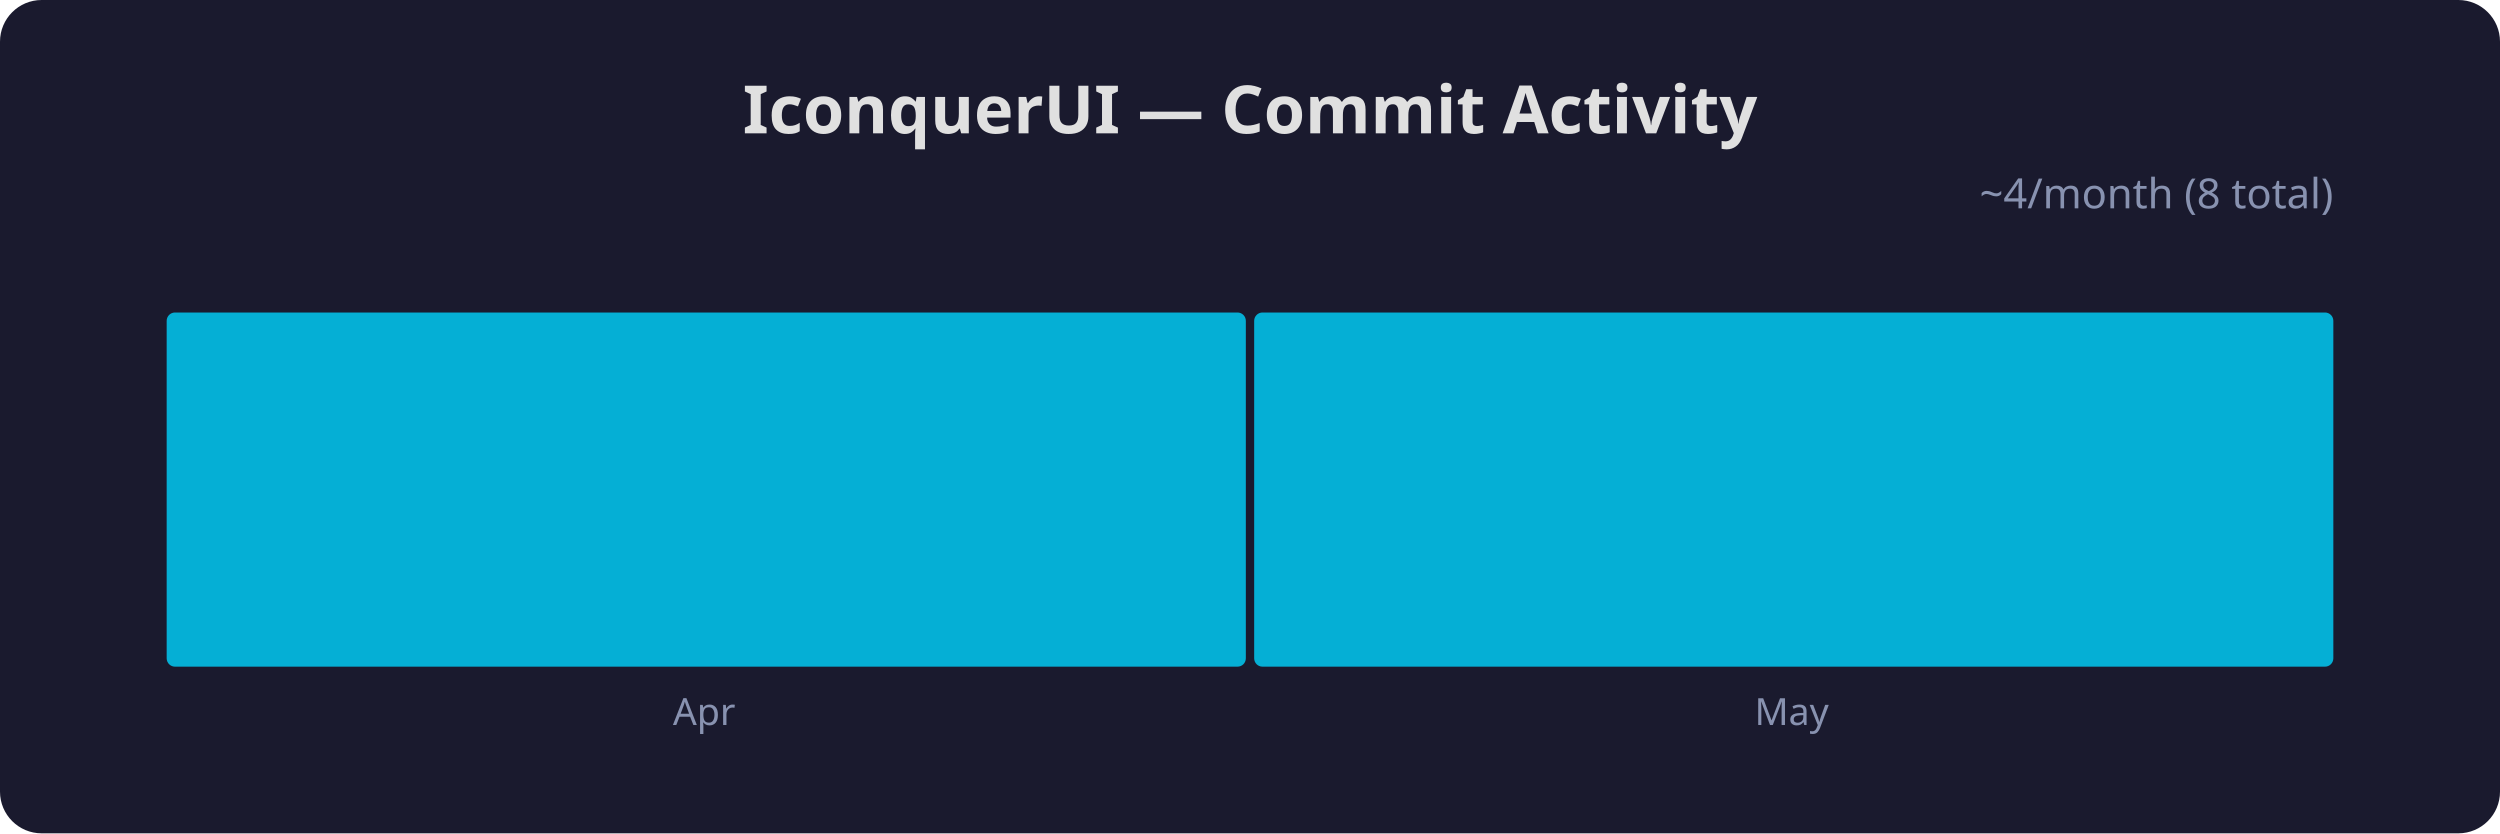
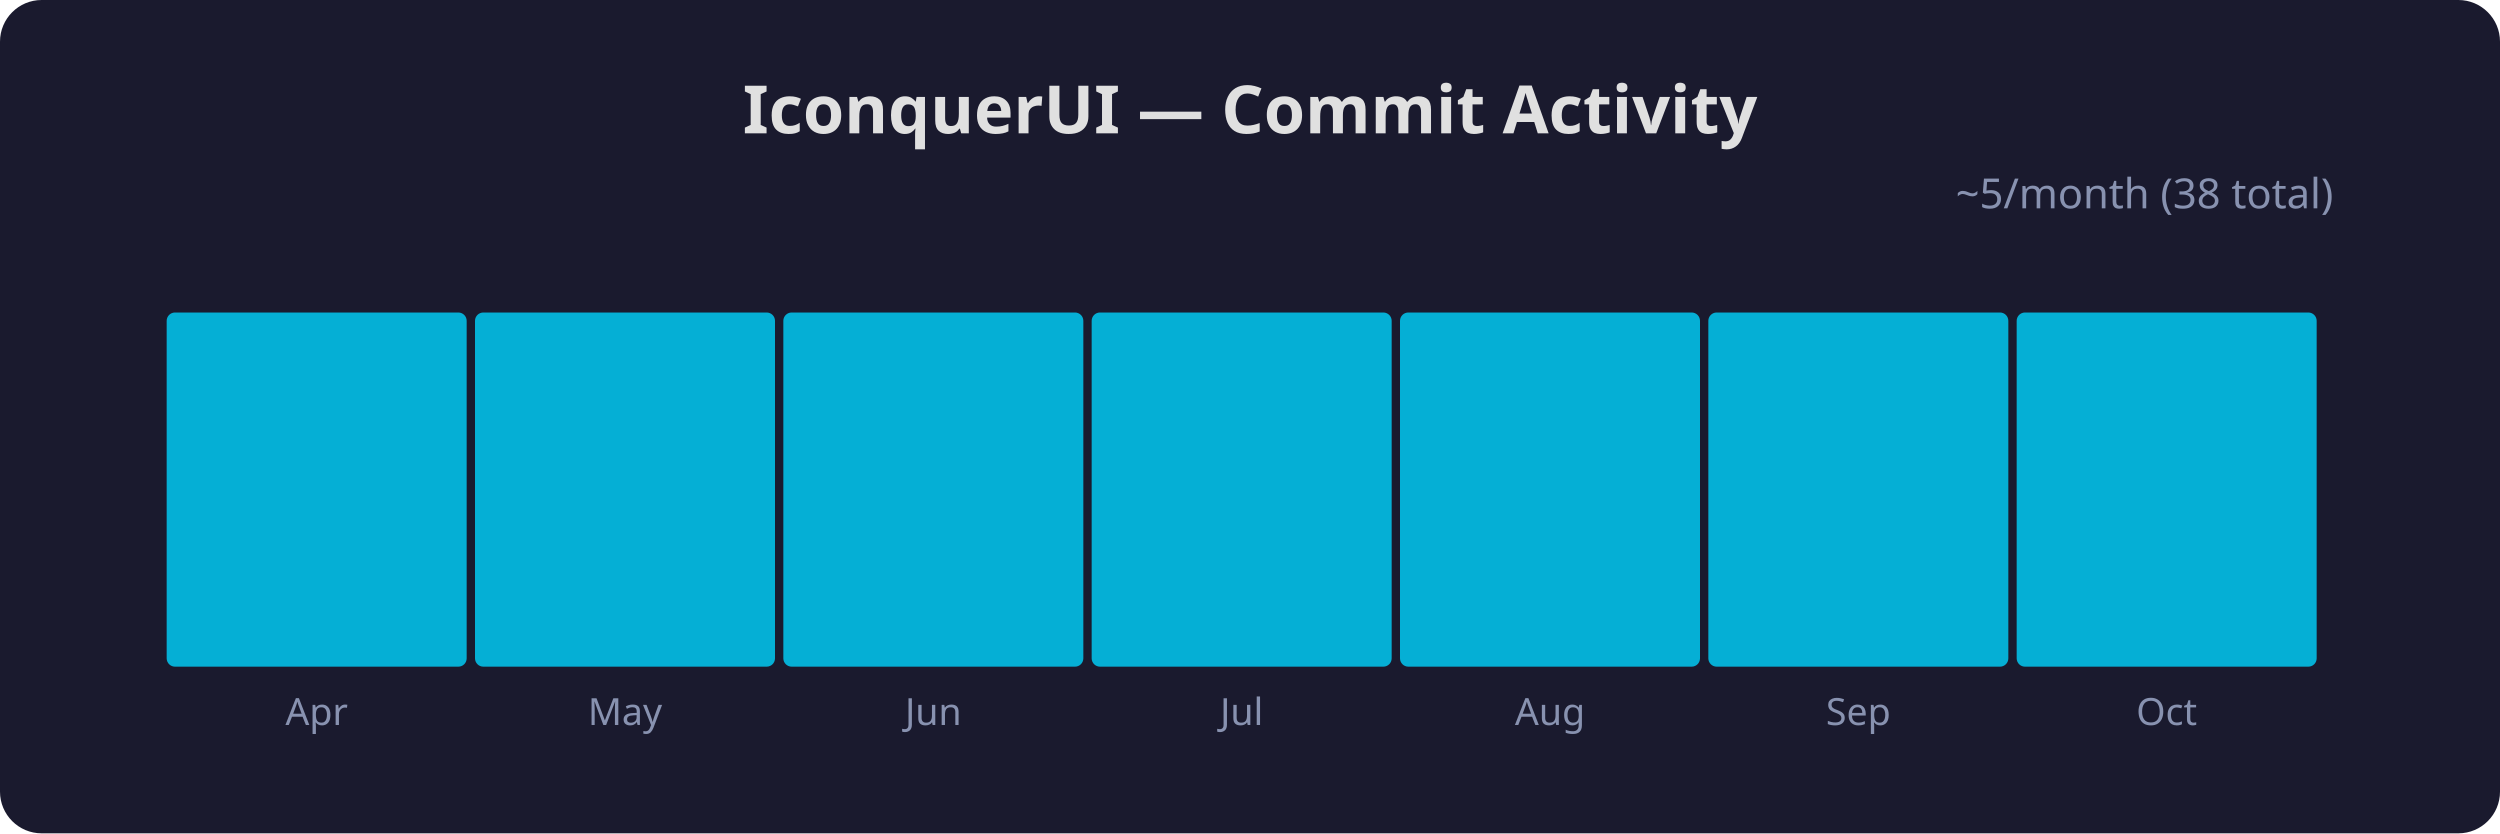
<svg xmlns="http://www.w3.org/2000/svg" width="600" height="200" viewBox="0 0 600 200">
  <rect x="0" y="0" width="600" height="200" rx="10" ry="10" fill="#1a1a2e" />
  <text x="300" y="32" font-family="sans-serif" font-size="16" font-weight="bold" fill="#e0e0e0" text-anchor="middle">IconquerUI — Commit Activity</text>
-   <rect x="40" y="75" width="259" height="85" rx="2" ry="2" fill="#00d4ff" opacity="0.8" />
-   <text x="169" y="174" font-family="sans-serif" font-size="9" fill="#8892b0" text-anchor="middle">Apr</text>
-   <rect x="301" y="75" width="259" height="85" rx="2" ry="2" fill="#00d4ff" opacity="0.8" />
-   <text x="430" y="174" font-family="sans-serif" font-size="9" fill="#8892b0" text-anchor="middle">May</text>
-   <text x="560" y="50" font-family="sans-serif" font-size="10" fill="#8892b0" text-anchor="end">~4/month (8 total)</text>
+   <rect x="40" y="75" width="72" height="85" rx="2" ry="2" fill="#00d4ff" opacity="0.8" />
+   <text x="76" y="174" font-family="sans-serif" font-size="9" fill="#8892b0" text-anchor="middle">Apr</text>
+   <rect x="114" y="75" width="72" height="85" rx="2" ry="2" fill="#00d4ff" opacity="0.8" />
+   <text x="150" y="174" font-family="sans-serif" font-size="9" fill="#8892b0" text-anchor="middle">May</text>
+   <rect x="188" y="75" width="72" height="85" rx="2" ry="2" fill="#00d4ff" opacity="0.8" />
+   <text x="224" y="174" font-family="sans-serif" font-size="9" fill="#8892b0" text-anchor="middle">Jun</text>
+   <rect x="262" y="75" width="72" height="85" rx="2" ry="2" fill="#00d4ff" opacity="0.8" />
+   <text x="298" y="174" font-family="sans-serif" font-size="9" fill="#8892b0" text-anchor="middle">Jul</text>
+   <rect x="336" y="75" width="72" height="85" rx="2" ry="2" fill="#00d4ff" opacity="0.8" />
+   <text x="372" y="174" font-family="sans-serif" font-size="9" fill="#8892b0" text-anchor="middle">Aug</text>
+   <rect x="410" y="75" width="72" height="85" rx="2" ry="2" fill="#00d4ff" opacity="0.8" />
+   <text x="446" y="174" font-family="sans-serif" font-size="9" fill="#8892b0" text-anchor="middle">Sep</text>
+   <rect x="484" y="75" width="72" height="85" rx="2" ry="2" fill="#00d4ff" opacity="0.8" />
+   <text x="520" y="174" font-family="sans-serif" font-size="9" fill="#8892b0" text-anchor="middle">Oct</text>
+   <text x="560" y="50" font-family="sans-serif" font-size="10" fill="#8892b0" text-anchor="end">~5/month (38 total)</text>
</svg>
